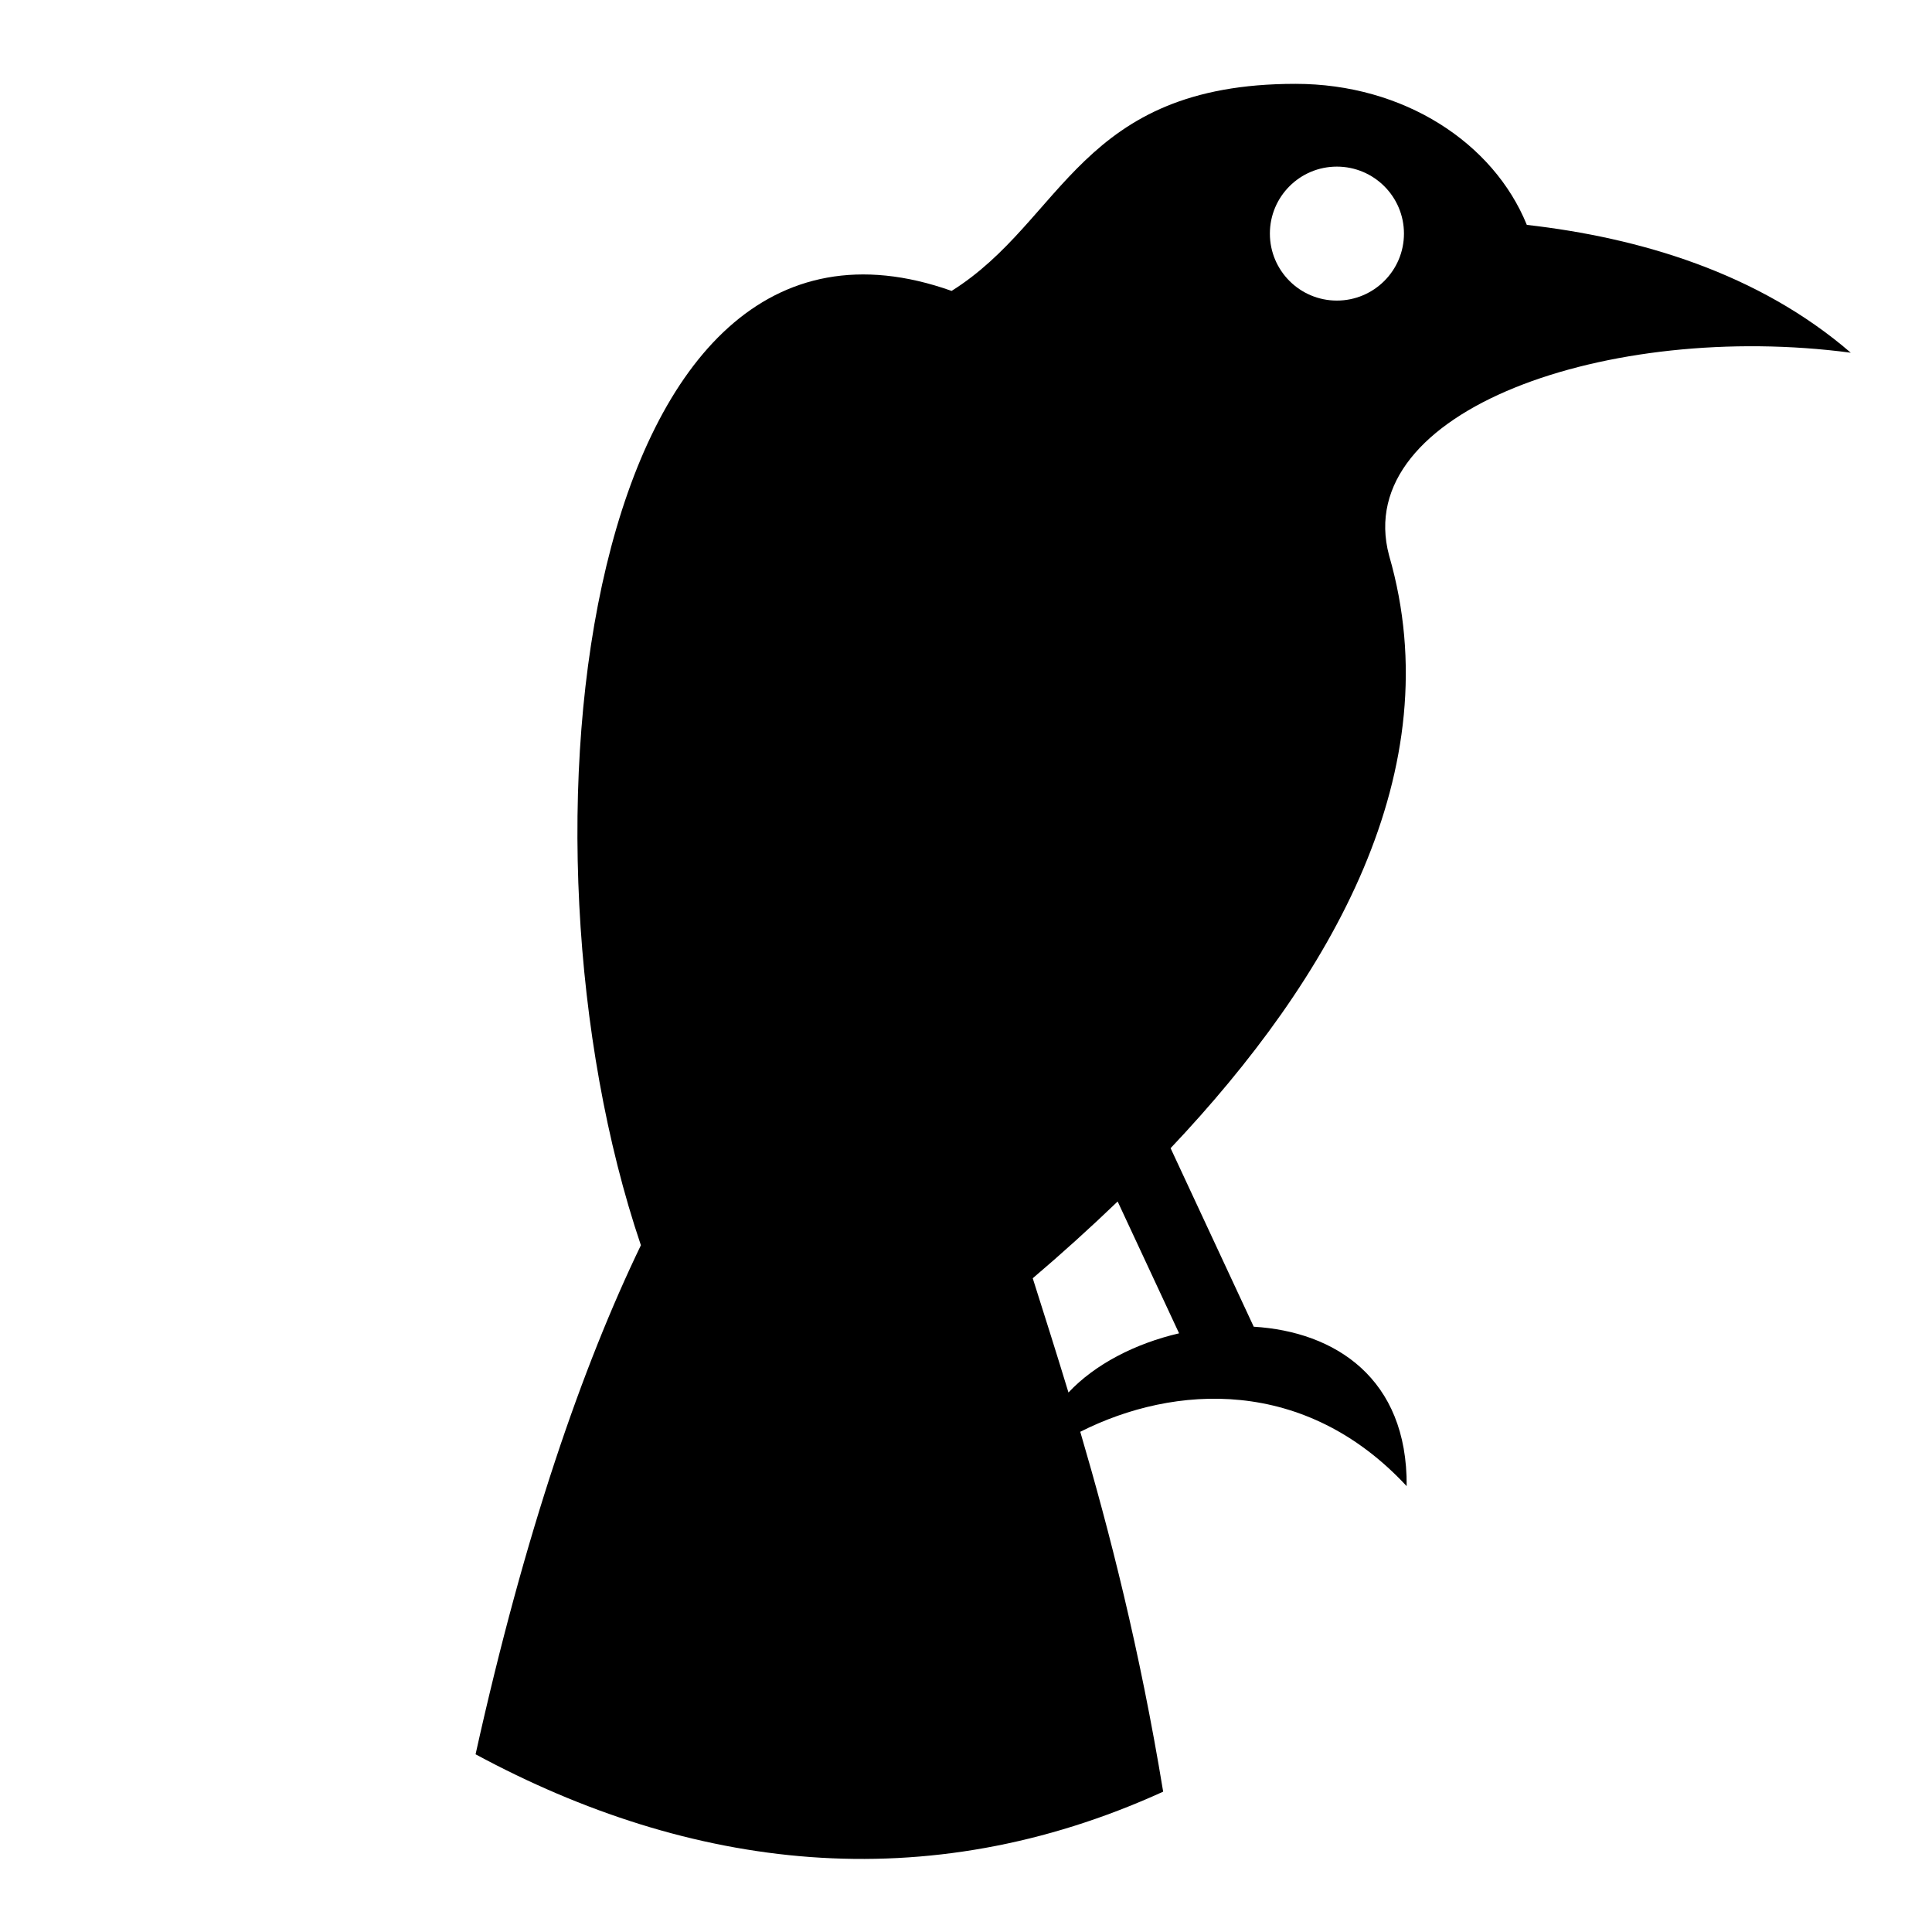
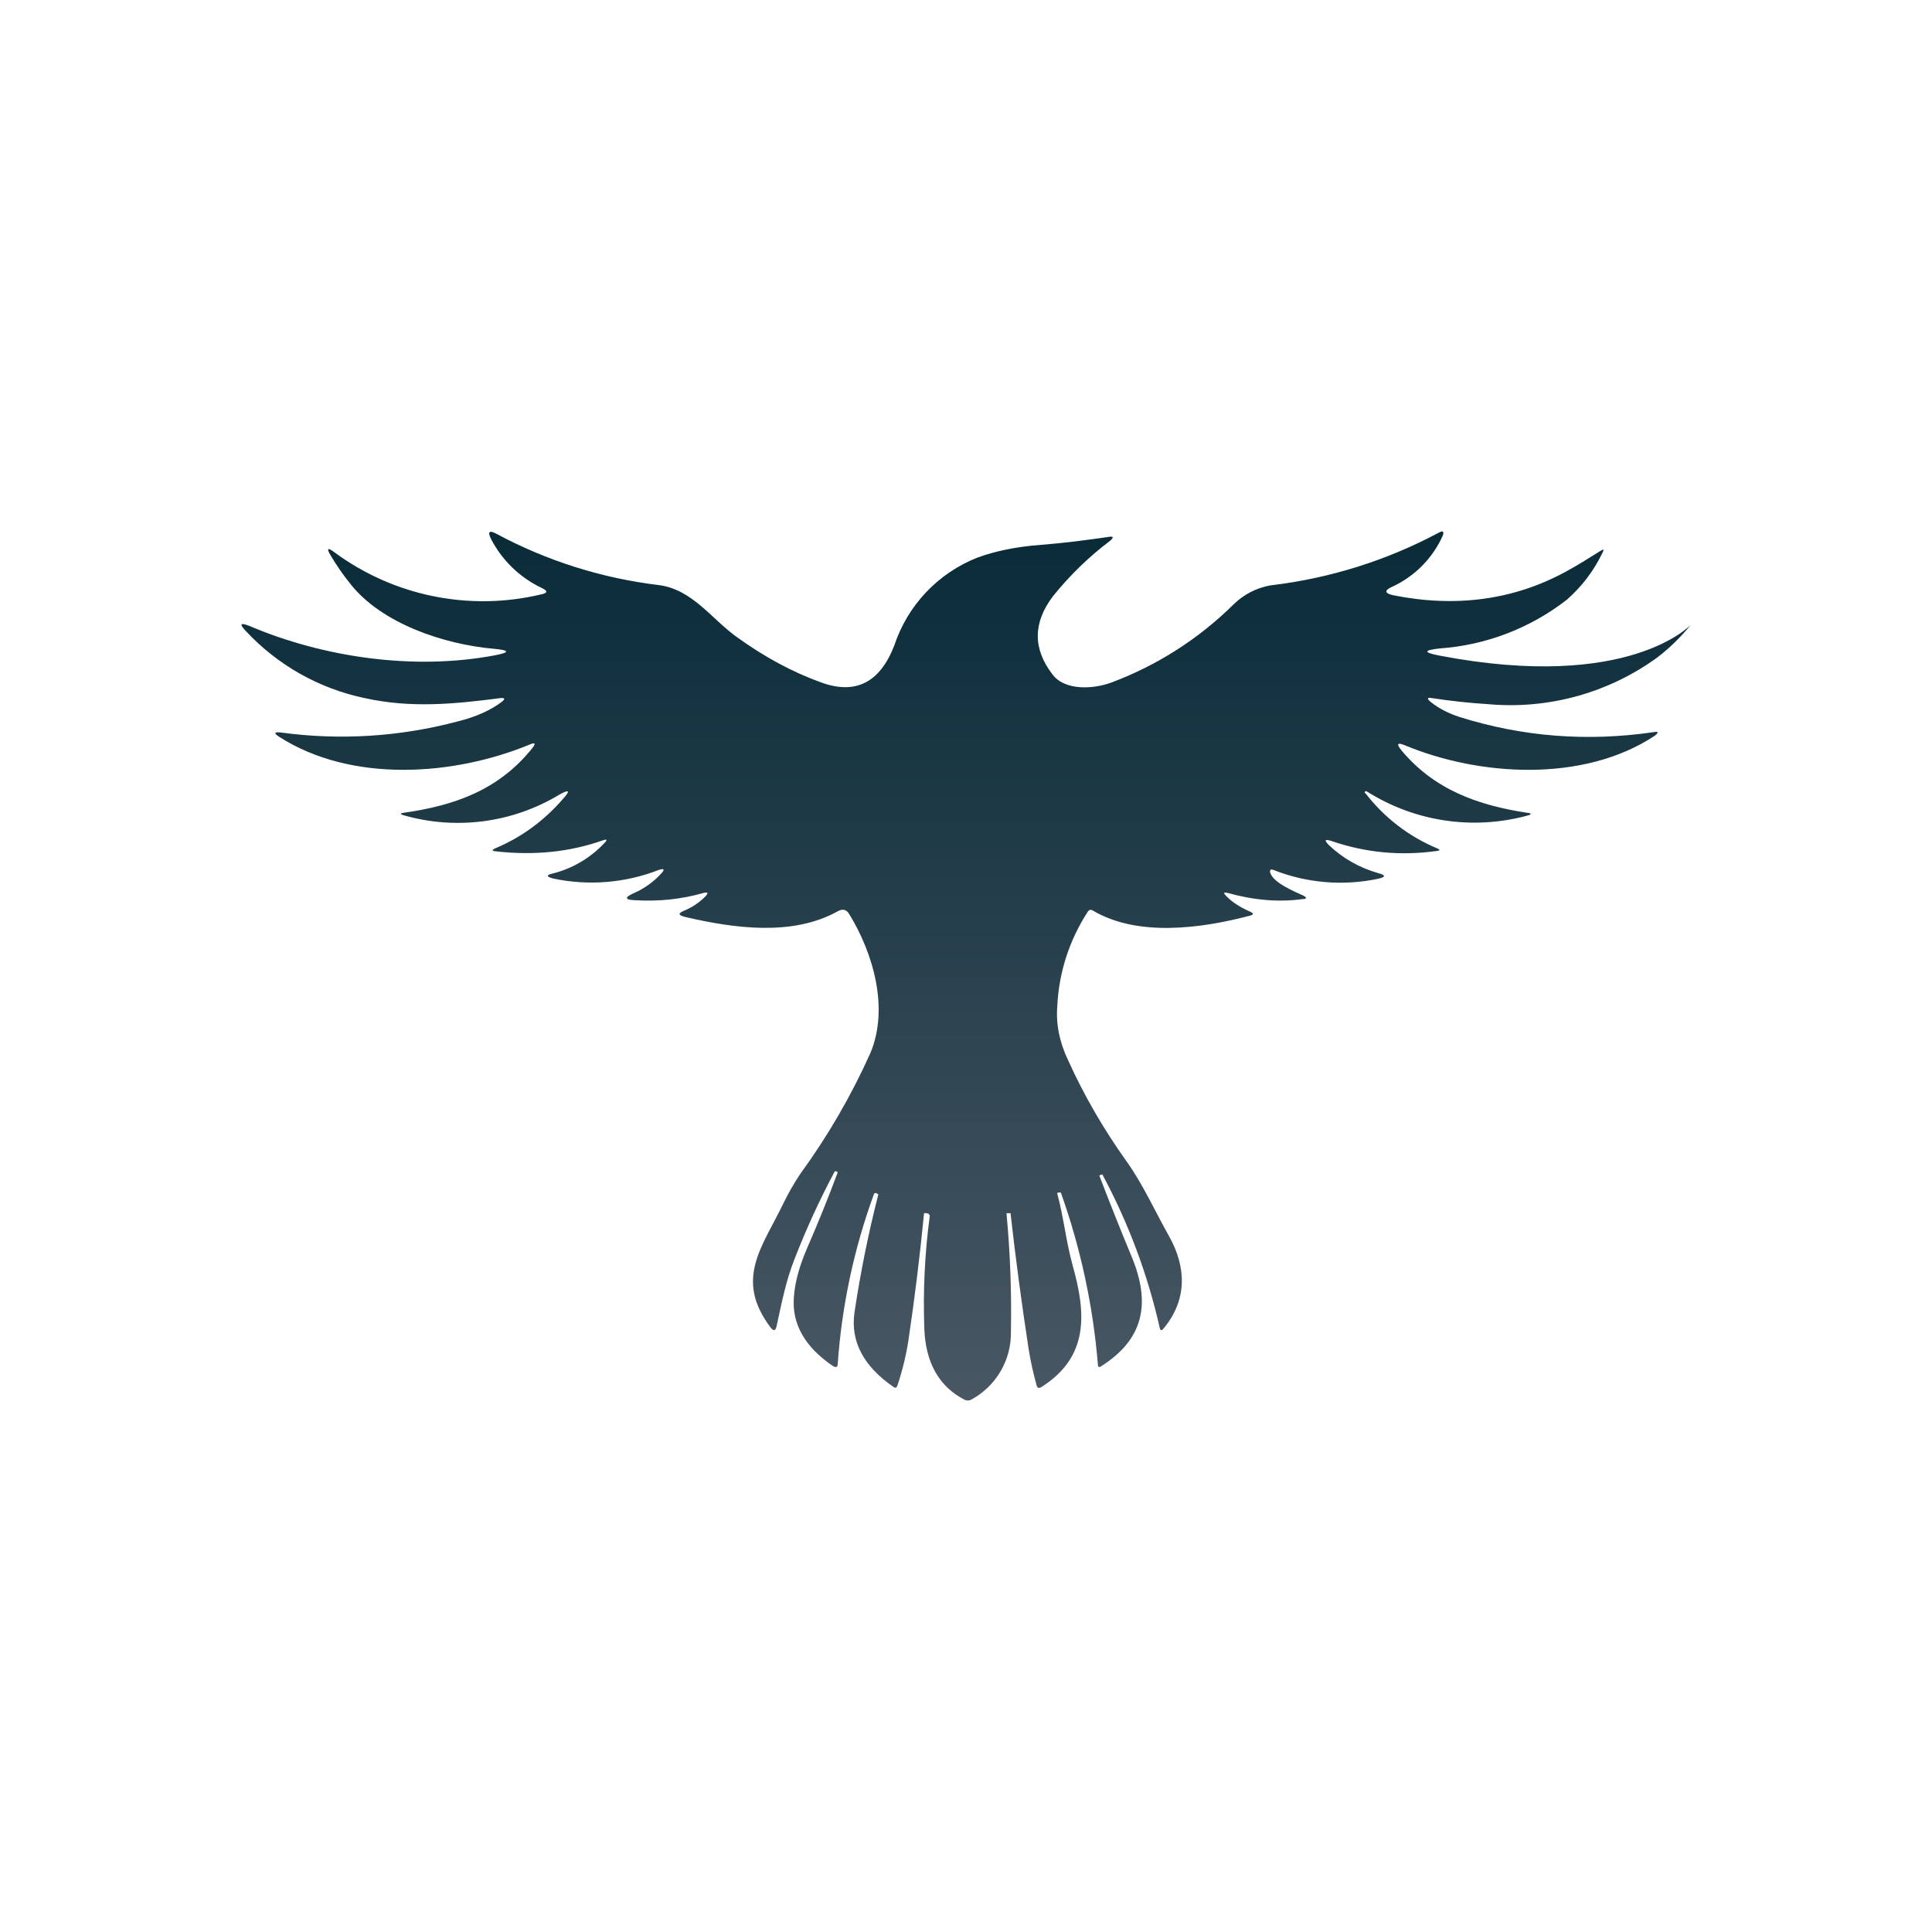
- <svg xmlns="http://www.w3.org/2000/svg" viewBox="0 0 512 512">
-   <path fill="currentColor" d="M343.313 22.22c-57.33 0-61.26 36.153-91.125 54.874C154.782 42.52 133.115 221.496 169.844 330c-15.396 31.924-30.736 75.9-43.813 134.906c56.828 30.66 119.124 38.655 182.22 9.906c-6.2-37.715-14.18-68.858-21.97-95.375c25.025-12.63 59.594-14.573 86.5 14.407c.24-28.626-19.022-40.956-40.53-42.25l-22.03-47.313c42.606-45.056 74.38-100.18 57.905-157.06c-10.303-38.45 58.203-62.225 122.344-53.75c-24.523-21.164-55.99-30.482-85.845-33.876c-8.843-21.763-32.616-37.375-61.313-37.375zm10.968 21.936c9.808 0 17.783 7.944 17.783 17.75s-7.974 17.75-17.782 17.75s-17.75-7.943-17.75-17.75c0-9.806 7.945-17.75 17.75-17.75zm-58.092 274.25l16.28 34.938c-11.62 2.698-22.325 8.217-29.312 15.687c-3.298-10.84-6.498-20.903-9.47-30.28a500 500 0 0 0 22.502-20.344z" />
+ <svg xmlns="http://www.w3.org/2000/svg" viewBox="0 0 24 24">
+   <g fill="none">
+     <path fill="url(#SVG2AApkcqb)" d="M16.963 9.855c.233.302.54.538.891.684q.056.026-.004.032c-.45.063-.882.022-1.305-.122q-.135-.046-.032.054q.258.242.603.342c.104.027.1.05 0 .072a2.26 2.26 0 0 1-1.291-.108q-.06-.026-.045.036c.045.126.301.23.41.28c.049.026.044.044-.01.044q-.44.06-.927-.076c-.054-.014-.058 0-.022.036c.076.08.18.144.292.193q.081.034 0 .054c-.616.162-1.395.261-1.944-.063q-.041-.027-.067.014c-.228.35-.358.753-.378 1.17q-.027.337.135.675c.193.427.436.85.729 1.26c.202.283.35.616.526.927c.216.387.225.792-.072 1.147q-.032.04-.045-.009a7.5 7.5 0 0 0-.706-1.894c0-.014-.014-.014-.023-.01l-.022.01q.191.5.396.994c.247.585.162 1.035-.37 1.373q-.044.032-.044-.023a8.4 8.4 0 0 0-.46-2.133h-.04l-.004.014c.08.297.108.594.193.9c.162.58.207 1.125-.391 1.503q-.047.029-.059-.023a4 4 0 0 1-.099-.45a43 43 0 0 1-.225-1.687h-.05q.069.74.055 1.462a.94.94 0 0 1-.495.855a.09.09 0 0 1-.081 0c-.315-.162-.486-.459-.5-.89a8.3 8.3 0 0 1 .068-1.396a.04.04 0 0 0-.023-.027l-.013-.004h-.023q-.013-.006-.013.009a31 31 0 0 1-.194 1.575a3.4 3.4 0 0 1-.135.553q-.014.05-.054.018q-.554-.384-.481-.918q.111-.743.297-1.471l-.023-.014l-.008-.003l-.01.001l-.007.004l-.006.007a7.7 7.7 0 0 0-.45 2.106q.001.066-.059.032c-.346-.234-.513-.522-.486-.855q.017-.271.167-.617q.202-.462.378-.936l-.023-.013c-.009 0-.013 0-.018.009a10 10 0 0 0-.495 1.08c-.108.27-.162.553-.225.841q-.019.081-.072.014c-.454-.603-.108-.995.162-1.553a3 3 0 0 1 .207-.36c.341-.468.632-.97.869-1.498c.234-.558.036-1.238-.261-1.724q-.05-.088-.14-.04c-.562.315-1.287.216-1.903.072c-.086-.023-.09-.045 0-.081a.8.8 0 0 0 .252-.171q.067-.067-.023-.045q-.406.116-.846.09c-.135-.005-.135-.036-.013-.09a1 1 0 0 0 .337-.243q.068-.074-.027-.045a2.3 2.3 0 0 1-1.318.108q-.129-.035 0-.063c.245-.062.466-.194.639-.378q.059-.06-.023-.032q-.616.217-1.332.135q-.066-.007-.004-.036c.324-.135.607-.342.841-.612c.1-.108.081-.126-.045-.054a2.44 2.44 0 0 1-1.94.252q-.053-.02 0-.027c.64-.09 1.189-.283 1.607-.805q.068-.087-.031-.045c-.945.391-2.214.481-3.114-.095q-.103-.067.018-.054a5.6 5.6 0 0 0 2.191-.135c.239-.058.423-.144.558-.247c.045-.036.036-.05-.018-.045c-.585.076-1.116.126-1.687 0a2.8 2.8 0 0 1-1.476-.833c-.086-.09-.068-.108.045-.063c.922.392 2.043.554 3.046.365q.286-.054-.004-.081c-.626-.054-1.404-.315-1.791-.81a3 3 0 0 1-.243-.351c-.054-.09-.036-.1.045-.04a3.11 3.11 0 0 0 2.565.526c.09-.018.09-.045.013-.081a1.37 1.37 0 0 1-.63-.608q-.066-.135.063-.067a5.7 5.7 0 0 0 2.02.639c.424.054.662.432.986.657q.5.359 1.022.549q.648.242.918-.455a1.77 1.77 0 0 1 1.035-1.093c.211-.077.472-.135.792-.158c.279-.022.558-.058.841-.099q.08-.014.018.045a4 4 0 0 0-.715.693q-.374.493-.005.972c.158.207.513.18.73.1a4.3 4.3 0 0 0 1.516-.968a.87.87 0 0 1 .459-.239a5.9 5.9 0 0 0 2.097-.657q.073-.04.045.04a1.27 1.27 0 0 1-.63.635c-.1.045-.09.081.013.104c.783.157 1.503.058 2.147-.293c.148-.08.283-.166.427-.256c.045-.027.05-.023.027.022a1.8 1.8 0 0 1-.445.585a2.9 2.9 0 0 1-1.575.603c-.207.023-.207.05 0 .09c2.358.45 3.114-.387 3.114-.378c-.126.153-.27.293-.419.405a3.1 3.1 0 0 1-2.087.576a8 8 0 0 1-.707-.076q-.087-.016-.018.045c.112.09.234.148.36.189q1.175.37 2.412.189q.094-.016.014.045c-.883.585-2.179.504-3.106.117q-.134-.055-.045.058c.41.495.954.689 1.575.783c.046.005.05.018 0 .032a2.5 2.5 0 0 1-1.997-.297c-.019-.014-.041.009-.023.022z" />
+     <defs>
+       <linearGradient id="SVG2AApkcqb" x1="12.004" x2="12.004" y1="6.602" y2="17.402" gradientUnits="userSpaceOnUse">
+         <stop stop-color="#092b38" />
+         <stop offset="1" stop-color="#495764" />
+       </linearGradient>
+     </defs>
+   </g>
</svg>
